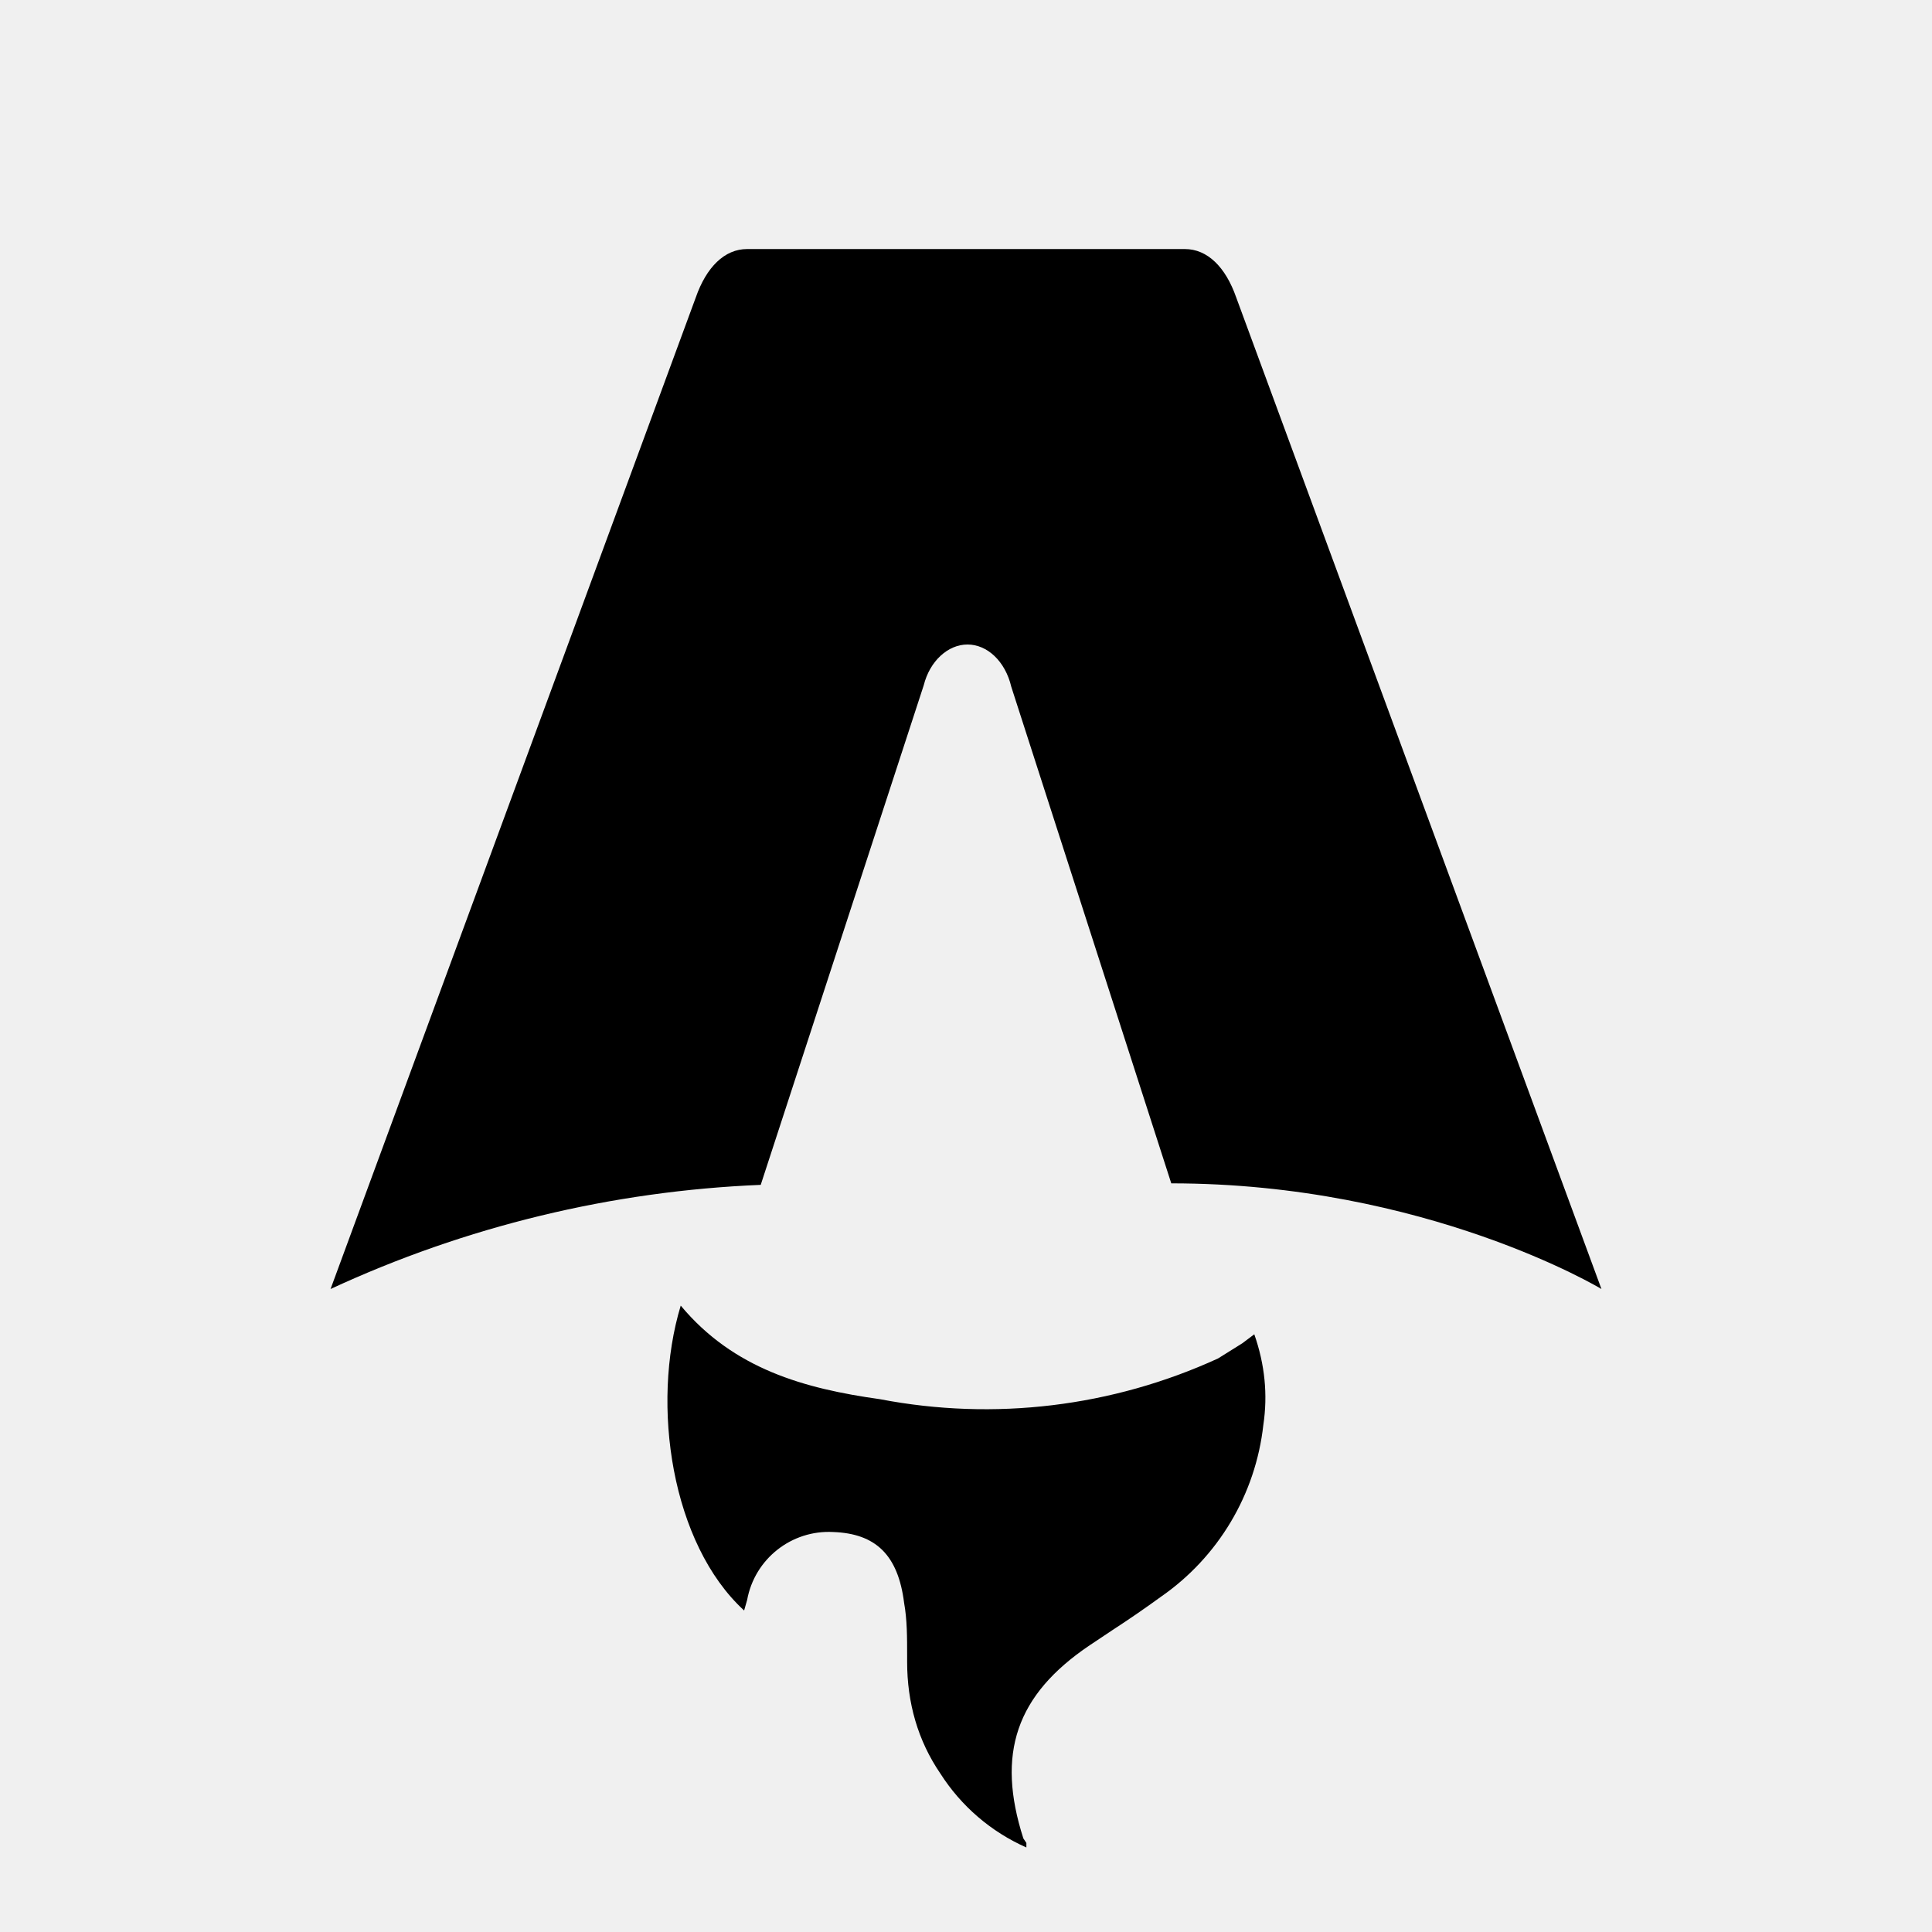
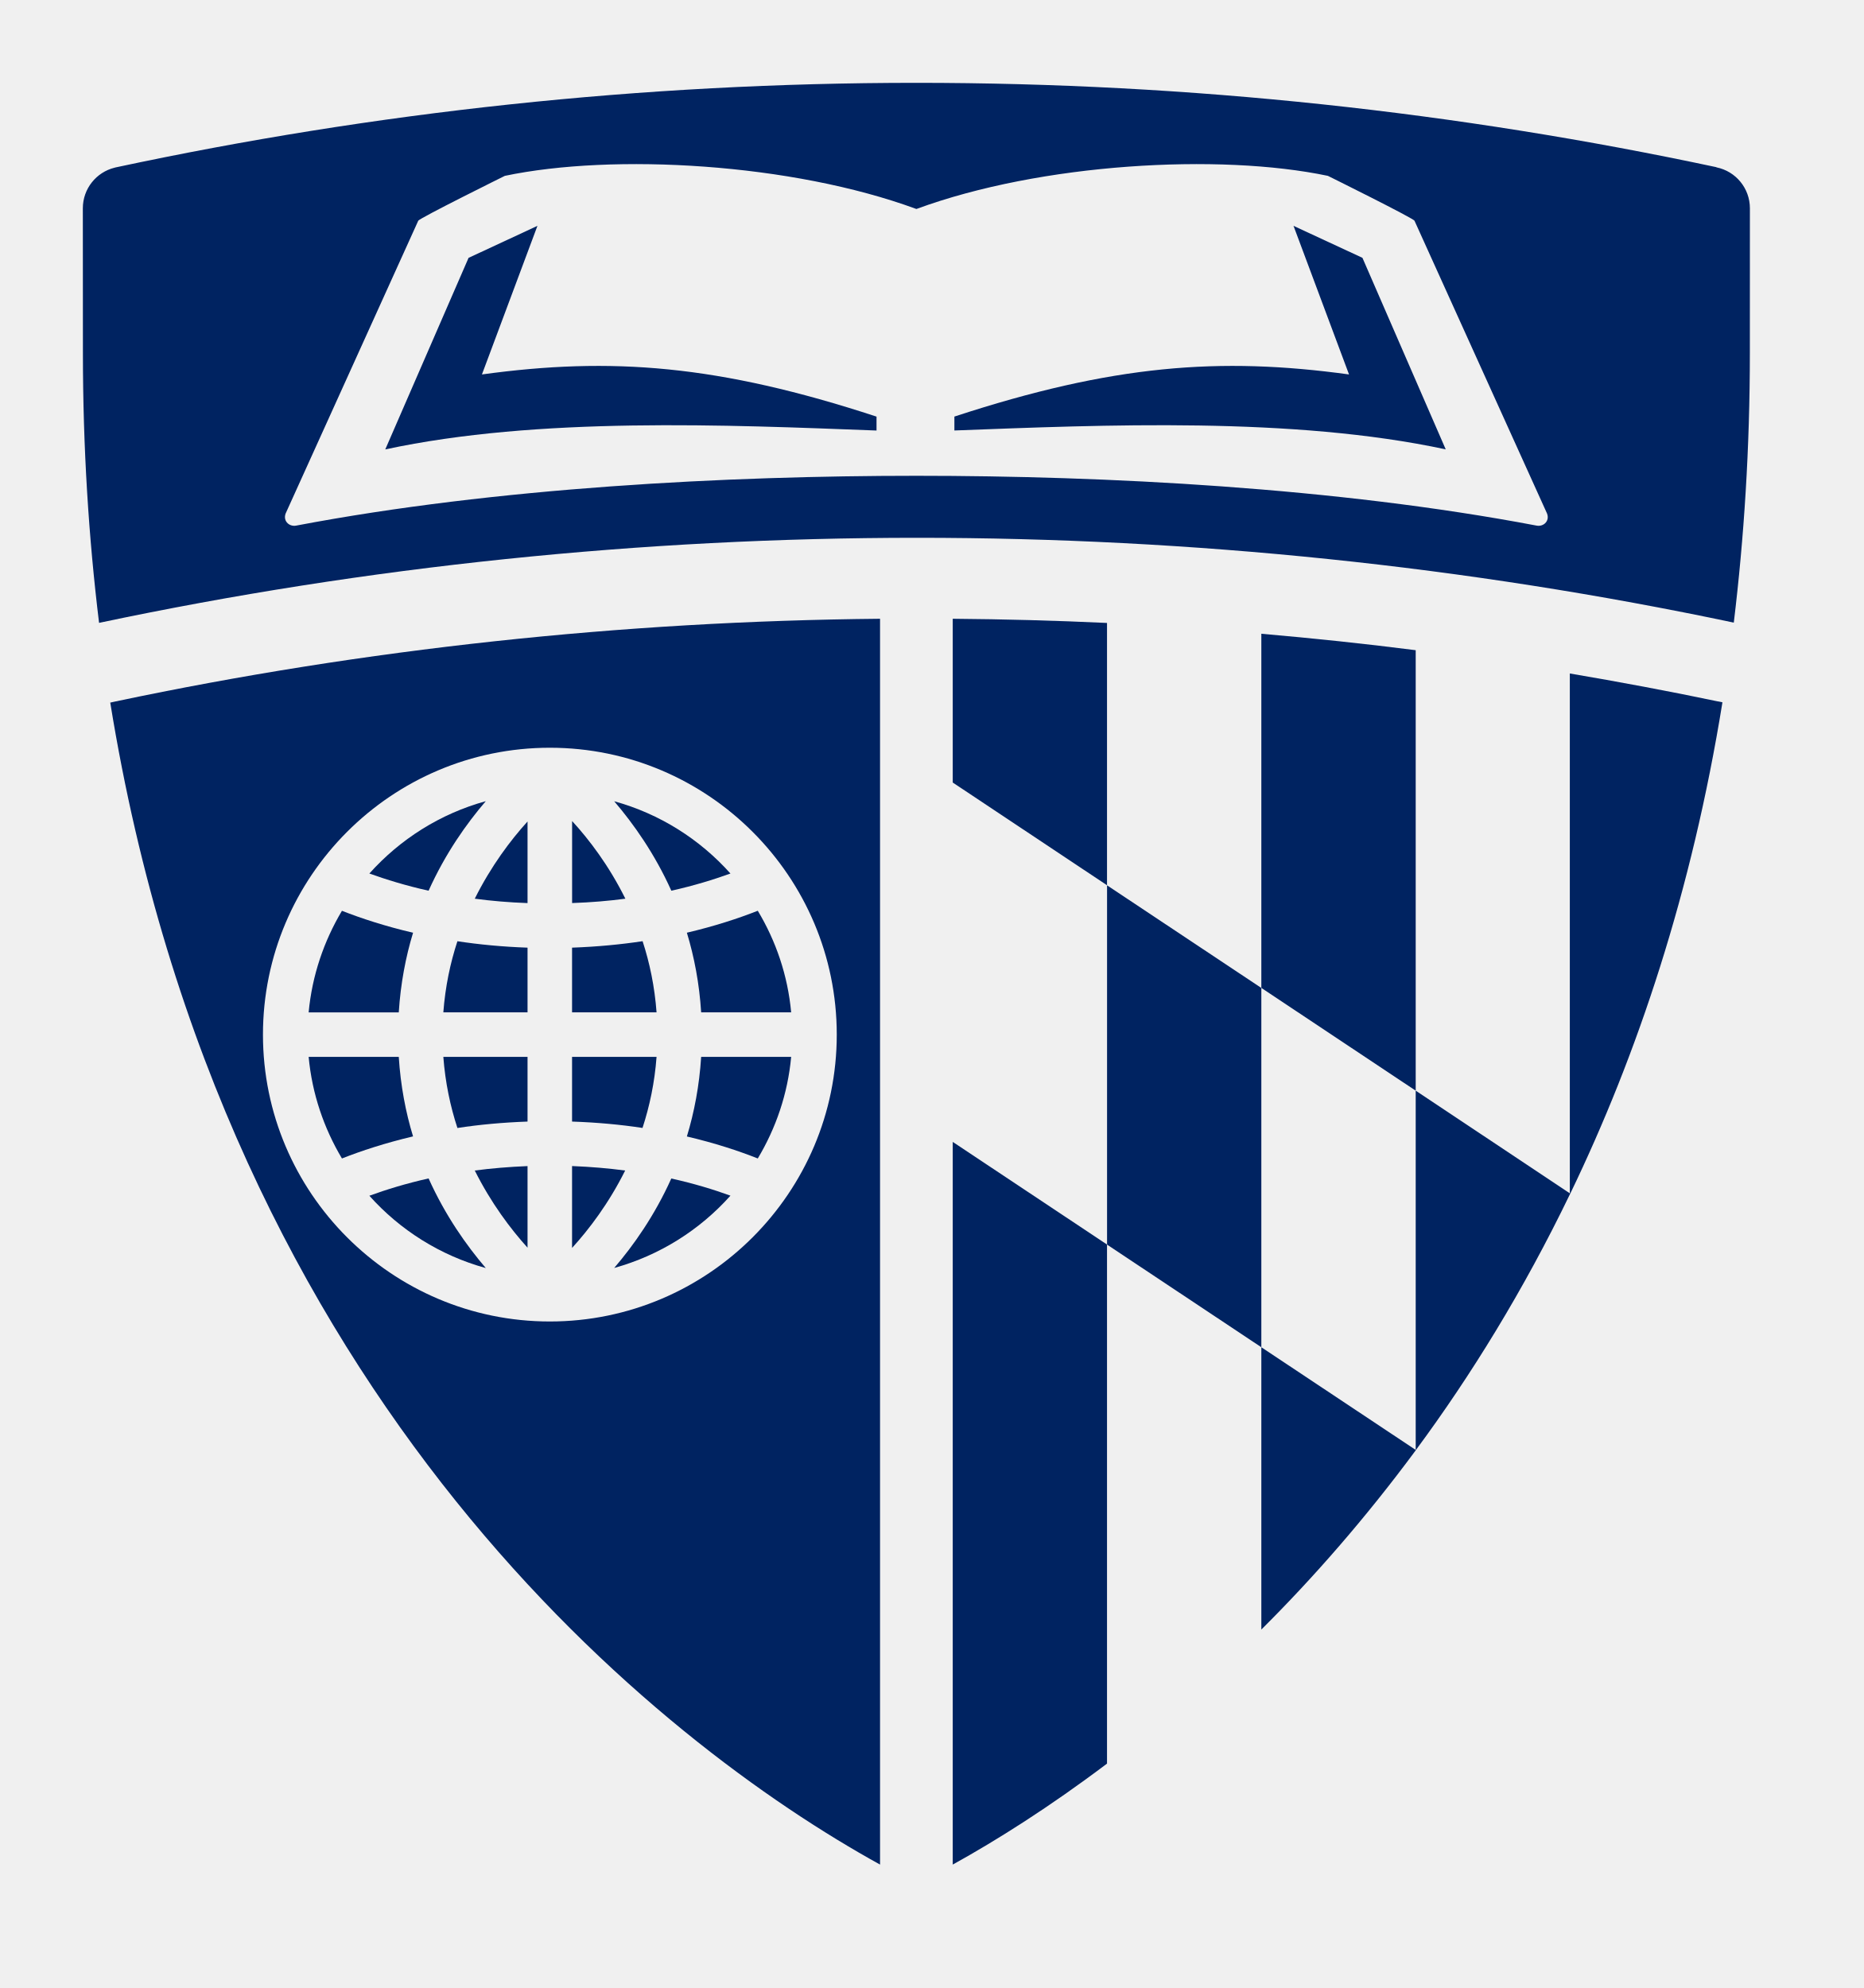
- <svg xmlns="http://www.w3.org/2000/svg" fill="none" viewBox="0 0 128 128">
-   <path d="M50.4 78.5a75.1 75.1 0 0 0-28.5 6.9l24.2-65.7c.7-2 1.9-3.2 3.4-3.2h29c1.5 0 2.7 1.2 3.4 3.2l24.2 65.7s-11.6-7-28.5-7L67 45.5c-.4-1.7-1.6-2.8-2.9-2.8-1.3 0-2.5 1.1-2.9 2.7L50.4 78.5Zm-1.1 28.2Zm-4.2-20.2c-2 6.6-.6 15.8 4.2 20.2a17.5 17.5 0 0 1 .2-.7 5.5 5.5 0 0 1 5.7-4.5c2.8.1 4.3 1.5 4.7 4.7.2 1.1.2 2.3.2 3.5v.4c0 2.7.7 5.2 2.2 7.4a13 13 0 0 0 5.7 4.9v-.3l-.2-.3c-1.8-5.6-.5-9.5 4.4-12.8l1.5-1a73 73 0 0 0 3.2-2.2 16 16 0 0 0 6.8-11.4c.3-2 .1-4-.6-6l-.8.6-1.6 1a37 37 0 0 1-22.4 2.7c-5-.7-9.7-2-13.2-6.2Z" />
-   <style>
-         path { fill: #000; }
-         @media (prefers-color-scheme: dark) {
-             path { fill: #FFF; }
-         }
-     </style>
+ <svg xmlns="http://www.w3.org/2000/svg" xmlns:xlink="http://www.w3.org/1999/xlink" version="1.1" id="Layer_1" x="0px" y="0px" viewBox="0 0 45 48" style="enable-background:new 0 0 45 48;" xml:space="preserve">
+   <g>
+     <defs>
+       <rect id="SVGID_1_" width="45" height="48" />
+     </defs>
+     <clipPath id="SVGID_00000036209150583330375760000014326887416214866847_">
+       <use xlink:href="#SVGID_1_" style="overflow:visible;" />
+     </clipPath>
+     <path style="clip-path:url(#SVGID_00000036209150583330375760000014326887416214866847_);fill:#002361;" d="M23.003,45.02   c1.061-0.586,2.34-1.393,3.725-2.438V30.049l-3.725-2.478V45.02z" />
+     <path style="clip-path:url(#SVGID_00000036209150583330375760000014326887416214866847_);fill:#002361;" d="M23.003,18.894   l3.725,2.48v-6.333c-1.24-0.058-2.482-0.091-3.725-0.101V18.894z" />
+     <path style="clip-path:url(#SVGID_00000036209150583330375760000014326887416214866847_);fill:#002361;" d="M34.181,15.699   c-1.238-0.159-2.48-0.288-3.727-0.397v8.551l3.727,2.481V15.699z" />
+     <path style="clip-path:url(#SVGID_00000036209150583330375760000014326887416214866847_);fill:#002361;" d="M30.454,32.529v6.816   c1.253-1.246,2.515-2.687,3.727-4.326v-0.011L30.454,32.529z" />
+     <path style="clip-path:url(#SVGID_00000036209150583330375760000014326887416214866847_);fill:#002361;" d="M34.181,35.02   c0.002-0.002,0.003-0.004,0.005-0.01l-0.005-0.002V35.02z" />
+     <path style="clip-path:url(#SVGID_00000036209150583330375760000014326887416214866847_);fill:#002361;" d="M37.902,16.261v12.552   l0.011,0.006c1.625-3.366,2.936-7.294,3.674-11.862l-0.127-0.025C40.282,16.685,39.094,16.464,37.902,16.261" />
+     <polygon style="clip-path:url(#SVGID_00000036209150583330375760000014326887416214866847_);fill:#002361;" points="26.729,21.376    26.729,30.051 30.454,32.529 30.454,23.854  " />
+     <path style="clip-path:url(#SVGID_00000036209150583330375760000014326887416214866847_);fill:#002361;" d="M34.181,26.334v8.674   l0.005,0.002c1.332-1.801,2.598-3.854,3.717-6.172v-0.025L34.181,26.334z" />
+     <path style="clip-path:url(#SVGID_00000036209150583330375760000014326887416214866847_);fill:#002361;" d="M37.902,28.838   c0.005-0.006,0.008-0.014,0.011-0.02l-0.011-0.005V28.838z" />
+     <path style="clip-path:url(#SVGID_00000036209150583330375760000014326887416214866847_);fill:#002361;" d="M14.829,30.615   c1.1-0.305,2.067-0.918,2.807-1.746c-0.406-0.147-0.88-0.293-1.428-0.414C15.803,29.355,15.293,30.074,14.829,30.615" />
+     <path style="clip-path:url(#SVGID_00000036209150583330375760000014326887416214866847_);fill:#002361;" d="M8.918,28.871   c0.74,0.828,1.71,1.443,2.811,1.746c-0.464-0.543-0.975-1.262-1.381-2.164C9.799,28.576,9.325,28.723,8.918,28.871" />
+     <path style="clip-path:url(#SVGID_00000036209150583330375760000014326887416214866847_);fill:#002361;" d="M12.737,19.835   c-0.405,0.445-0.879,1.072-1.274,1.864c0.399,0.053,0.823,0.09,1.274,0.106V19.835z" />
+     <path style="clip-path:url(#SVGID_00000036209150583330375760000014326887416214866847_);fill:#002361;" d="M16.584,27.44   c0.672,0.158,1.245,0.346,1.712,0.531c0.438-0.732,0.724-1.56,0.806-2.453h-2.173C16.885,26.213,16.762,26.856,16.584,27.44" />
+     <path style="clip-path:url(#SVGID_00000036209150583330375760000014326887416214866847_);fill:#002361;" d="M11.729,19.344   c-1.101,0.303-2.07,0.919-2.811,1.747c0.408,0.146,0.881,0.293,1.43,0.415C10.753,20.606,11.264,19.886,11.729,19.344" />
+     <path style="clip-path:url(#SVGID_00000036209150583330375760000014326887416214866847_);fill:#002361;" d="M17.636,21.091   c-0.739-0.827-1.707-1.442-2.807-1.745c0.464,0.542,0.976,1.262,1.38,2.16C16.757,21.384,17.231,21.237,17.636,21.091" />
+     <path style="clip-path:url(#SVGID_00000036209150583330375760000014326887416214866847_);fill:#002361;" d="M16.929,24.443h2.173   c-0.082-0.892-0.367-1.722-0.806-2.453c-0.467,0.184-1.039,0.372-1.712,0.53C16.762,23.105,16.885,23.747,16.929,24.443" />
+     <path style="clip-path:url(#SVGID_00000036209150583330375760000014326887416214866847_);fill:#002361;" d="M13.812,30.131   c0.406-0.445,0.885-1.072,1.282-1.869c-0.401-0.053-0.829-0.09-1.282-0.108V30.131z" />
+     <path style="clip-path:url(#SVGID_00000036209150583330375760000014326887416214866847_);fill:#002361;" d="M12.737,25.518h-2.033   c0.047,0.623,0.169,1.195,0.34,1.717c0.52-0.08,1.085-0.133,1.693-0.155V25.518z" />
+     <path style="clip-path:url(#SVGID_00000036209150583330375760000014326887416214866847_);fill:#002361;" d="M13.812,27.08   c0.61,0.021,1.179,0.074,1.701,0.154c0.17-0.521,0.293-1.093,0.339-1.716h-2.04V27.08z" />
+     <path style="clip-path:url(#SVGID_00000036209150583330375760000014326887416214866847_);fill:#002361;" d="M15.099,21.699   c-0.397-0.801-0.878-1.432-1.286-1.875v1.98C14.268,21.789,14.698,21.752,15.099,21.699" />
+     <path style="clip-path:url(#SVGID_00000036209150583330375760000014326887416214866847_);fill:#002361;" d="M15.852,24.443   c-0.046-0.624-0.167-1.197-0.337-1.718c-0.523,0.079-1.092,0.134-1.703,0.156v1.562H15.852z" />
+     <path style="clip-path:url(#SVGID_00000036209150583330375760000014326887416214866847_);fill:#002361;" d="M11.463,28.262   c0.395,0.789,0.869,1.416,1.274,1.863v-1.97C12.286,28.174,11.862,28.209,11.463,28.262" />
+     <path style="clip-path:url(#SVGID_00000036209150583330375760000014326887416214866847_);fill:#002361;" d="M9.973,22.521   c-0.675-0.158-1.247-0.346-1.717-0.53c-0.435,0.731-0.721,1.561-0.804,2.453h2.176C9.672,23.748,9.795,23.106,9.973,22.521" />
+     <path style="clip-path:url(#SVGID_00000036209150583330375760000014326887416214866847_);fill:#002361;" d="M12.737,22.881   c-0.608-0.021-1.173-0.076-1.693-0.155c-0.171,0.521-0.293,1.093-0.34,1.717h2.033V22.881z" />
+     <path style="clip-path:url(#SVGID_00000036209150583330375760000014326887416214866847_);fill:#002361;" d="M9.628,25.518H7.452   c0.083,0.893,0.368,1.721,0.804,2.453c0.47-0.185,1.042-0.373,1.717-0.533C9.795,26.856,9.672,26.213,9.628,25.518" />
+     <path style="clip-path:url(#SVGID_00000036209150583330375760000014326887416214866847_);fill:#002361;" d="M2.662,16.964   c2.735,16.901,13.316,25.15,18.586,28.056V14.94c-6.229,0.058-12.435,0.725-18.457,1.996L2.662,16.964z M13.275,18.054   c3.82,0,6.928,3.107,6.928,6.927c0,3.816-3.108,6.926-6.928,6.926c-3.819,0-6.926-3.11-6.926-6.926   C6.349,21.161,9.456,18.054,13.275,18.054" />
+     <path style="clip-path:url(#SVGID_00000036209150583330375760000014326887416214866847_);fill:#002361;" d="M41.448,4.042   l-0.014-0.007C35.205,2.706,28.747,2,22.125,2C15.493,2,9.027,2.708,2.793,4.042L2.766,4.049C2.326,4.158,2,4.555,2,5.03   l0.002,3.494c0,2.295,0.139,4.461,0.39,6.515c6.474-1.369,13.113-2.054,19.751-2.054c6.63,0,13.259,0.685,19.718,2.048   c0.248-2.05,0.388-4.216,0.388-6.509L42.25,5.03C42.25,4.543,41.906,4.136,41.448,4.042 M37.096,12.69   c-4.845-0.92-10.411-1.202-14.969-1.202h-0.004c-4.558,0-10.125,0.282-14.968,1.202c-0.183,0.037-0.345-0.13-0.244-0.324   l3.187-7.036c0.032-0.065,2.091-1.084,2.091-1.084c2.617-0.55,6.925-0.308,9.931,0.798h0.011c3.006-1.106,7.313-1.348,9.93-0.798   c0,0,2.058,1.019,2.091,1.084l3.185,7.036C37.44,12.56,37.279,12.727,37.096,12.69" />
+     <path style="clip-path:url(#SVGID_00000036209150583330375760000014326887416214866847_);fill:#002361;" d="M31.231,5.453   l1.34,3.588c-3.122-0.429-5.709-0.234-9.528,1.017v0.336c3.609-0.136,8.173-0.337,11.863,0.456l-2.011-4.625L31.231,5.453z" />
+     <path style="clip-path:url(#SVGID_00000036209150583330375760000014326887416214866847_);fill:#002361;" d="M11.636,9.041   l1.34-3.588l-1.663,0.773l-2.011,4.625c3.689-0.794,8.253-0.593,11.861-0.456v-0.336C17.345,8.807,14.757,8.612,11.636,9.041" />
+   </g>
</svg>
